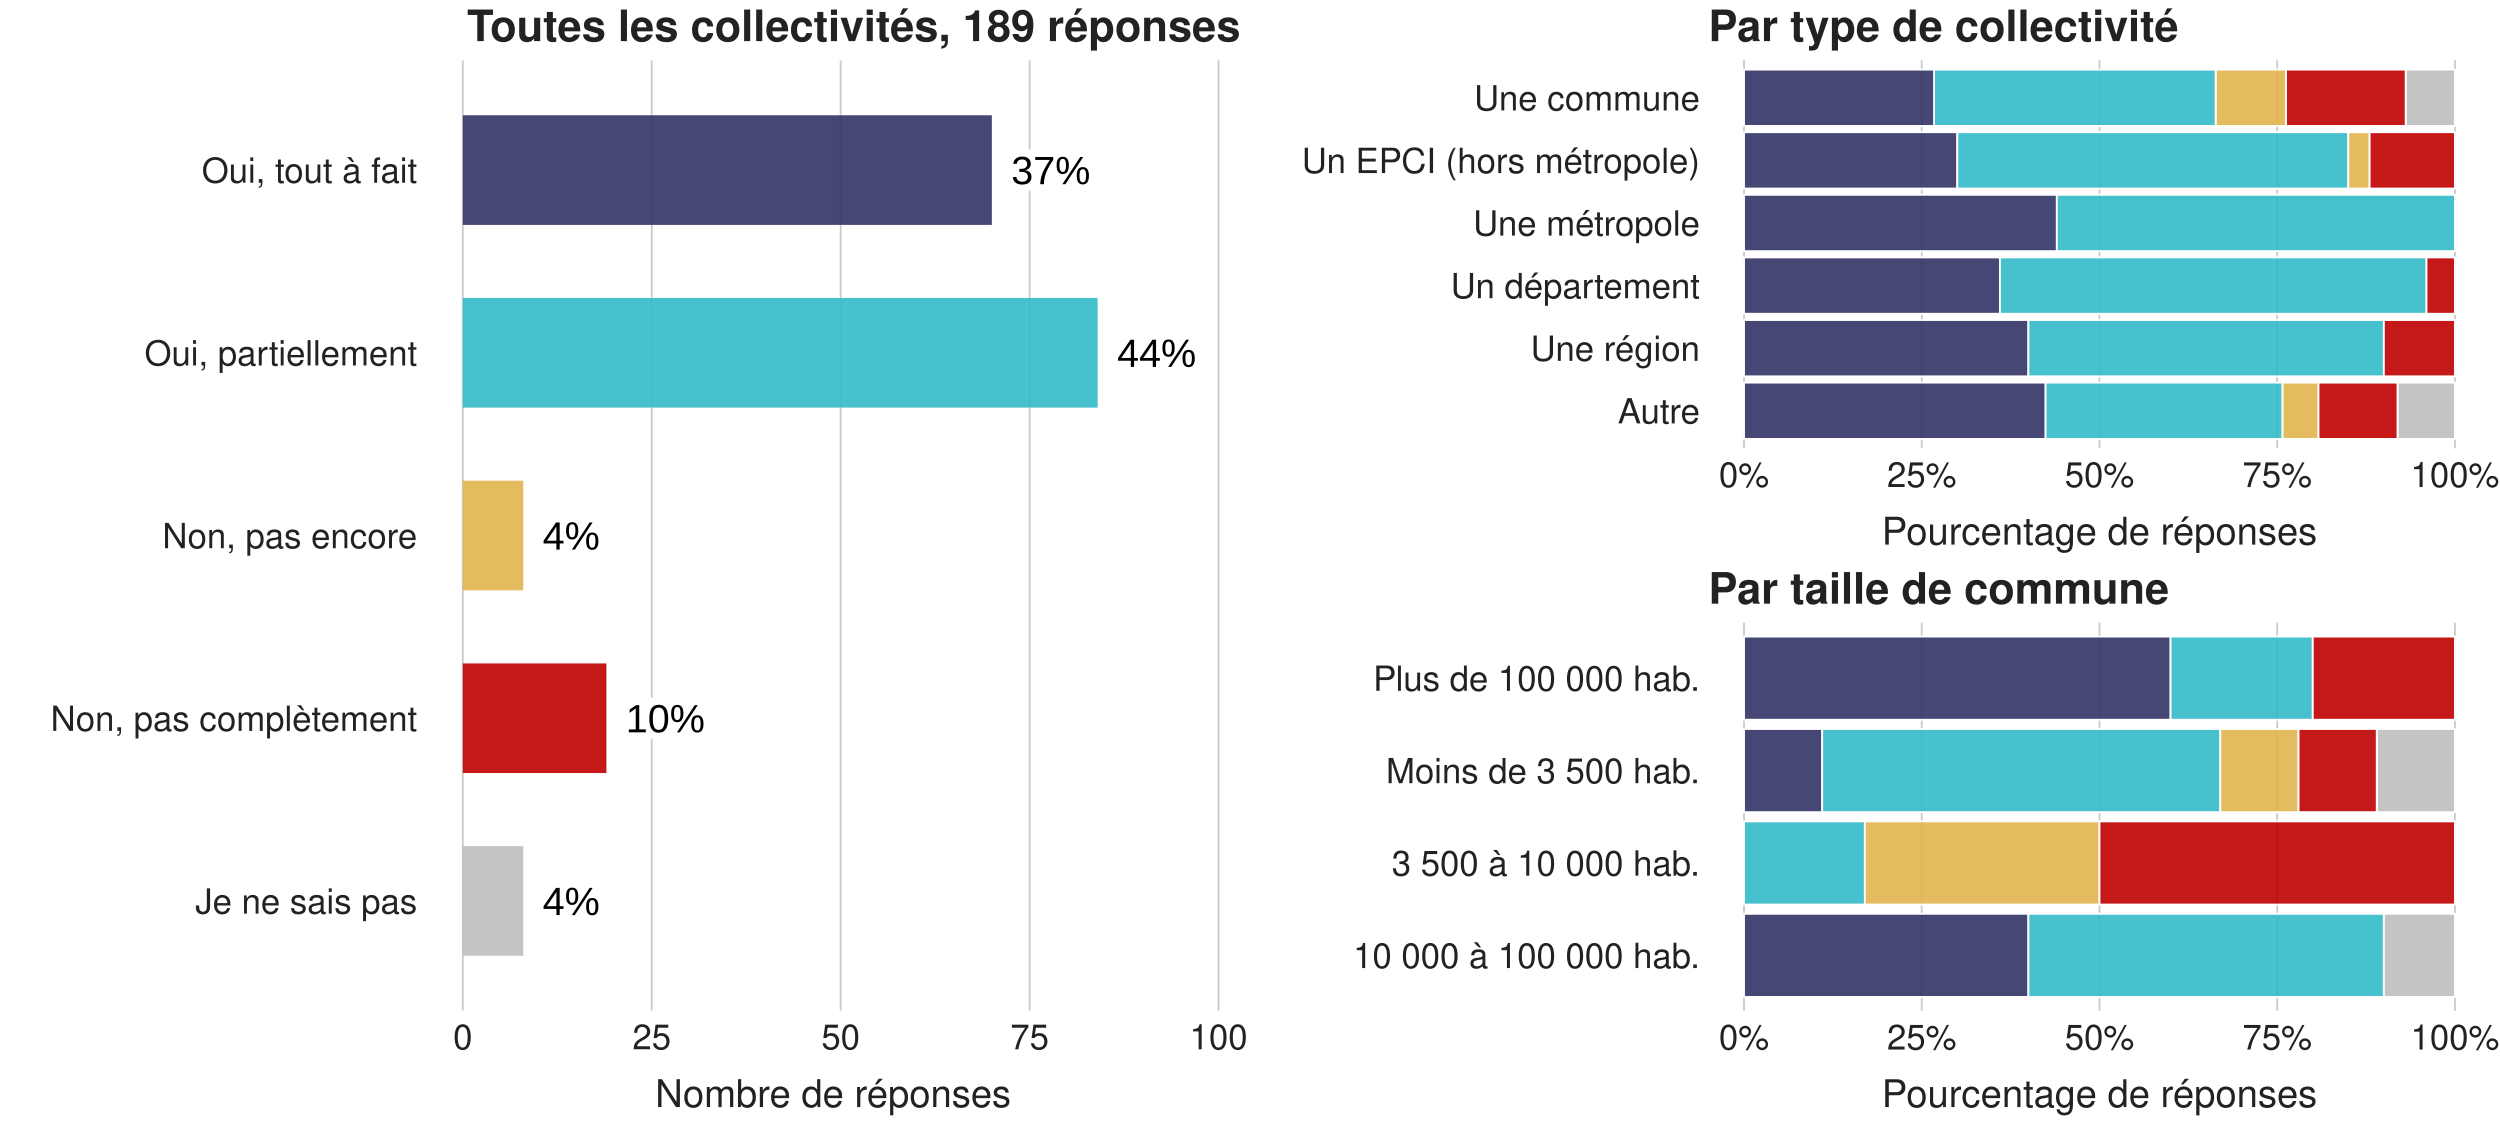
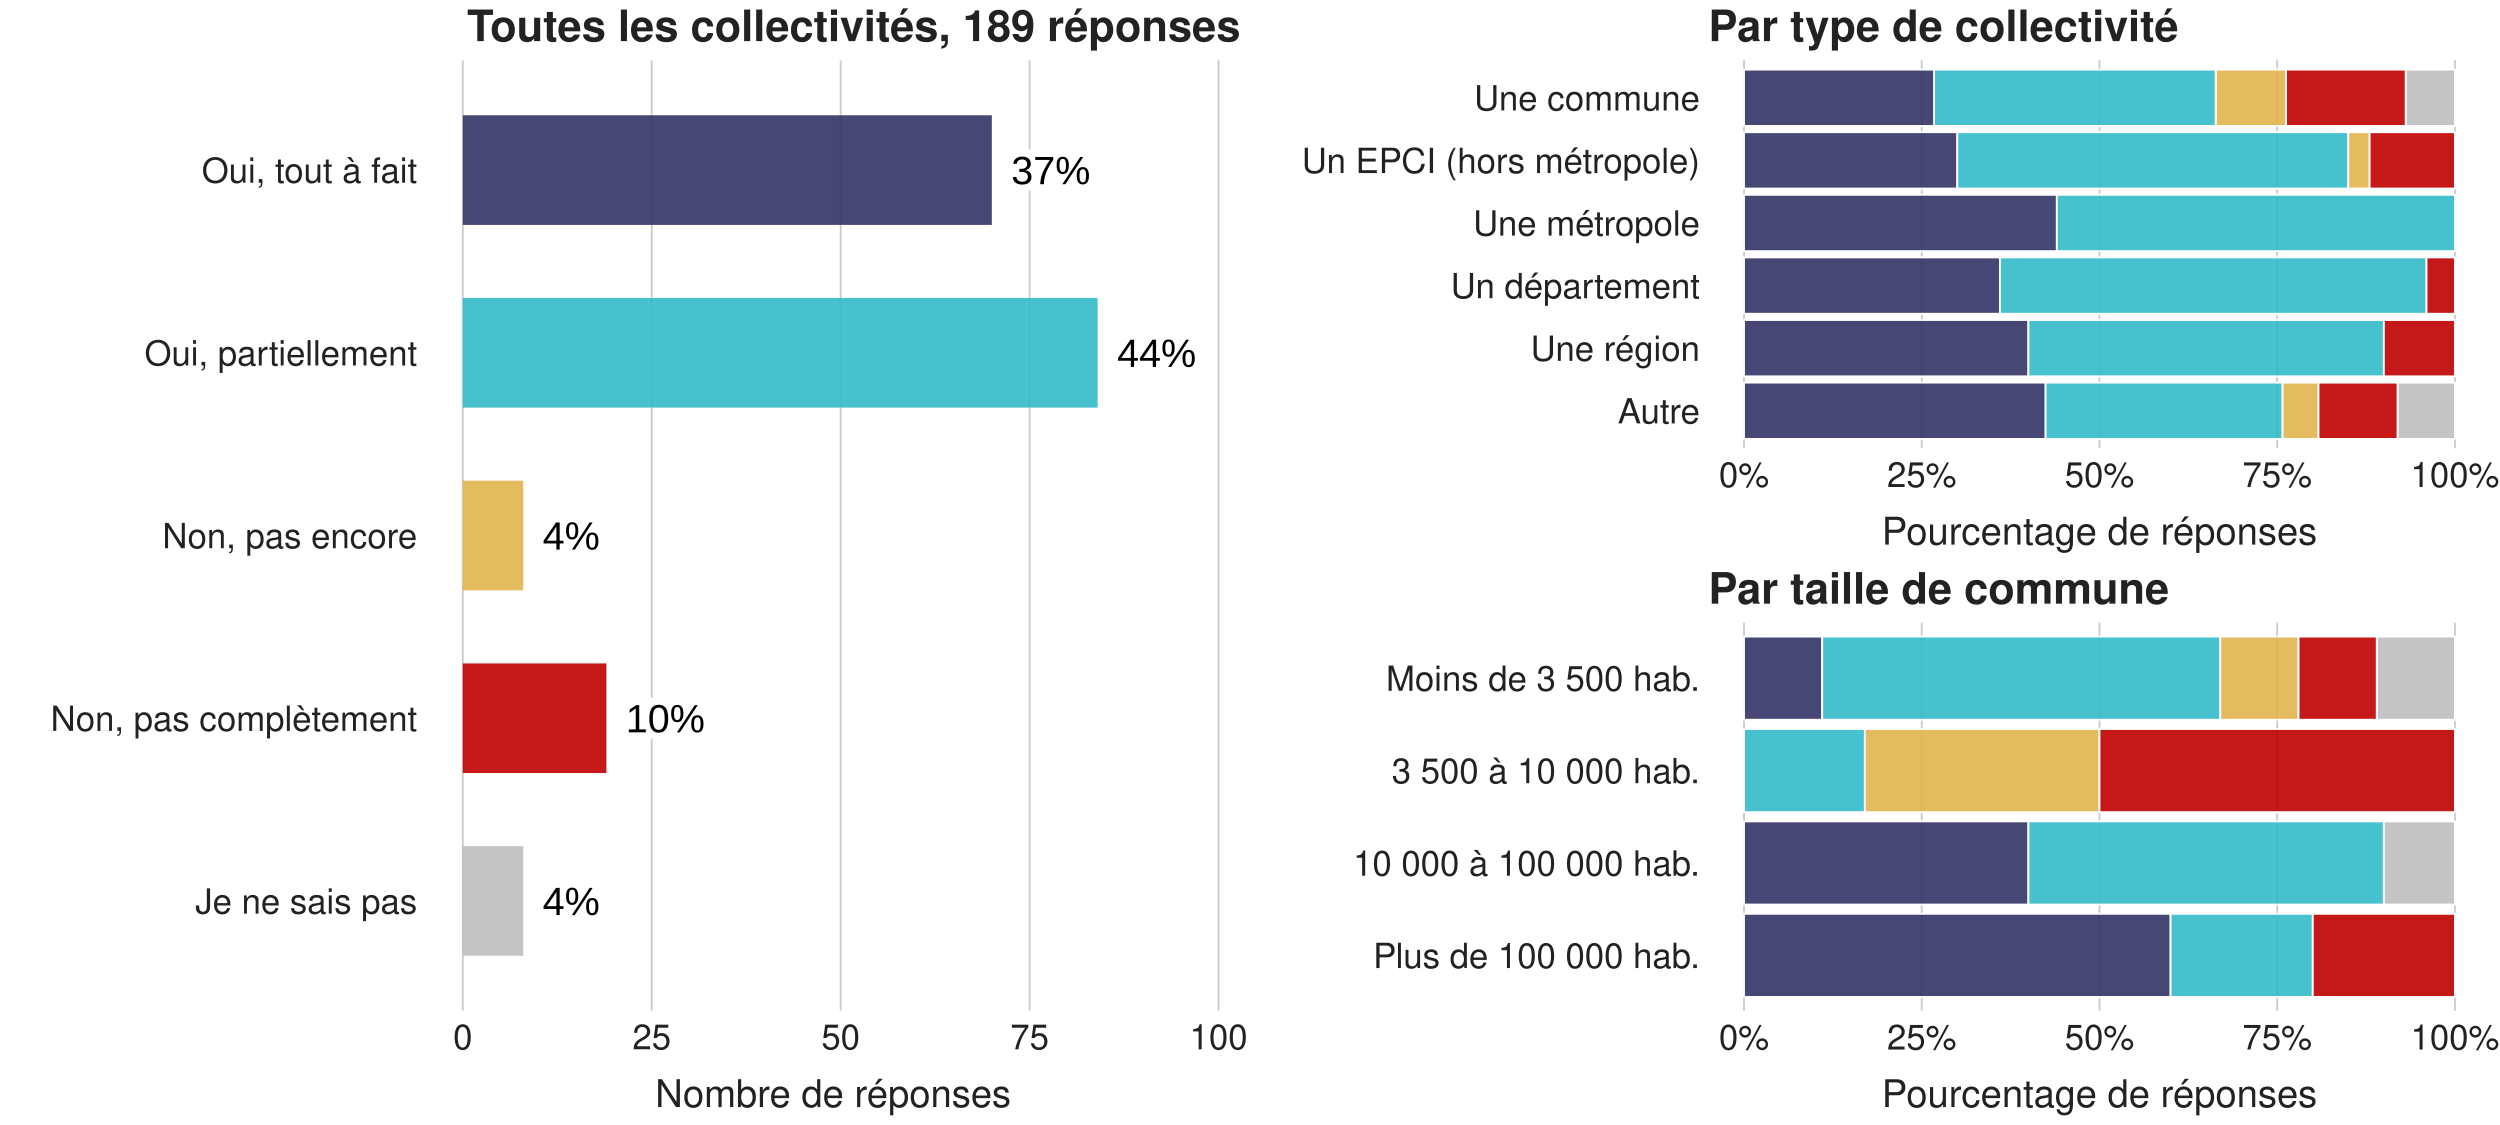
<svg xmlns="http://www.w3.org/2000/svg" class="svglite" width="1440.00pt" height="648.00pt" viewBox="0 0 1440.00 648.00">
  <defs>
    <style type="text/css">
    .svglite line, .svglite polyline, .svglite polygon, .svglite path, .svglite rect, .svglite circle {
      fill: none;
      stroke: #000000;
      stroke-linecap: round;
      stroke-linejoin: round;
      stroke-miterlimit: 10.00;
    }
    .svglite text {
      white-space: pre;
    }
  </style>
  </defs>
  <rect width="100%" height="100%" style="stroke: none; fill: #FFFFFF;" />
  <defs>
    <clipPath id="cpMC4wMHwxNDQwLjAwfDAuMDB8NjQ4LjAw">
      <rect x="0.00" y="0.00" width="1440.00" height="648.00" />
    </clipPath>
  </defs>
  <g clip-path="url(#cpMC4wMHwxNDQwLjAwfDAuMDB8NjQ4LjAw)">
</g>
  <defs>
    <clipPath id="cpMC4wMHw3MjAuMDB8MC4wMHw2NDguMDA=">
      <rect x="0" y="0.00" width="720.00" height="648.00" />
    </clipPath>
  </defs>
  <g clip-path="url(#cpMC4wMHw3MjAuMDB8MC4wMHw2NDguMDA=)">
    <rect x="0" y="0.00" width="720.00" height="648.00" style="stroke-width: 1.07; stroke: #FFFFFF; fill: #FFFFFF;" />
  </g>
  <g clip-path="url(#cpMC4wMHwxNDQwLjAwfDAuMDB8NjQ4LjAw)">
</g>
  <defs>
    <clipPath id="cpMjQ1LjI0fDcxNC41MnwzNC44MXw1ODIuMTA=">
      <rect x="245.24" y="34.81" width="469.28" height="547.29" />
    </clipPath>
  </defs>
  <g clip-path="url(#cpMjQ1LjI0fDcxNC41MnwzNC44MXw1ODIuMTA=)">
    <polyline points="266.57,582.10 266.57,34.81 " style="stroke-width: 1.07; stroke: #CBCBCB; stroke-linecap: butt;" />
    <polyline points="375.40,582.10 375.40,34.81 " style="stroke-width: 1.07; stroke: #CBCBCB; stroke-linecap: butt;" />
    <polyline points="484.23,582.10 484.23,34.81 " style="stroke-width: 1.07; stroke: #CBCBCB; stroke-linecap: butt;" />
    <polyline points="593.06,582.10 593.06,34.81 " style="stroke-width: 1.07; stroke: #CBCBCB; stroke-linecap: butt;" />
    <polyline points="701.90,582.10 701.90,34.81 " style="stroke-width: 1.07; stroke: #CBCBCB; stroke-linecap: butt;" />
    <rect x="266.57" y="66.39" width="304.73" height="63.15" style="stroke-width: 2.13; stroke: none; stroke-linecap: butt; stroke-linejoin: miter; fill: #323465; fill-opacity: 0.90;" />
    <rect x="266.57" y="171.64" width="365.68" height="63.15" style="stroke-width: 2.13; stroke: none; stroke-linecap: butt; stroke-linejoin: miter; fill: #33BBC9; fill-opacity: 0.90;" />
    <rect x="266.57" y="276.88" width="34.83" height="63.15" style="stroke-width: 2.13; stroke: none; stroke-linecap: butt; stroke-linejoin: miter; fill: #E1B44D; fill-opacity: 0.90;" />
    <rect x="266.57" y="487.38" width="34.83" height="63.15" style="stroke-width: 2.13; stroke: none; stroke-linecap: butt; stroke-linejoin: miter; fill: #BEBEBE; fill-opacity: 0.90;" />
    <rect x="266.57" y="382.13" width="82.71" height="63.15" style="stroke-width: 2.13; stroke: none; stroke-linecap: butt; stroke-linejoin: miter; fill: #BF0001; fill-opacity: 0.90;" />
    <polygon points="577.81,109.69 625.62,109.69 625.53,109.69 625.88,109.67 626.22,109.60 626.54,109.48 626.85,109.31 627.11,109.09 627.35,108.83 627.53,108.53 627.67,108.21 627.75,107.87 627.78,107.53 627.78,107.53 627.78,88.40 627.78,88.40 627.75,88.05 627.67,87.71 627.53,87.39 627.35,87.10 627.11,86.84 626.85,86.62 626.54,86.45 626.22,86.32 625.88,86.25 625.62,86.24 577.81,86.24 578.07,86.25 577.72,86.24 577.38,86.28 577.04,86.38 576.73,86.53 576.44,86.72 576.19,86.97 575.99,87.24 575.82,87.55 575.71,87.88 575.66,88.22 575.65,88.40 575.65,107.53 575.66,107.35 575.66,107.70 575.71,108.04 575.82,108.37 575.99,108.68 576.19,108.96 576.44,109.20 576.73,109.40 577.04,109.55 577.38,109.64 577.72,109.69 " style="stroke-width: nan; stroke: none; fill: #FFFFFF;" />
    <text x="582.48" y="106.09" style="font-size: 22.76px; font-family: &quot;Arial&quot;;" textLength="44.93px" lengthAdjust="spacingAndGlyphs">37%</text>
    <polygon points="638.76,214.94 686.56,214.94 686.48,214.93 686.83,214.92 687.17,214.85 687.49,214.73 687.79,214.55 688.06,214.33 688.29,214.07 688.48,213.78 688.61,213.46 688.70,213.12 688.72,212.78 688.72,212.78 688.72,193.64 688.72,193.64 688.70,193.30 688.61,192.96 688.48,192.64 688.29,192.35 688.06,192.09 687.79,191.87 687.49,191.69 687.17,191.57 686.83,191.50 686.56,191.48 638.76,191.48 639.02,191.50 638.67,191.49 638.32,191.53 637.99,191.63 637.68,191.77 637.39,191.97 637.14,192.21 636.93,192.49 636.77,192.80 636.66,193.13 636.60,193.47 636.60,193.64 636.60,212.78 636.60,212.60 636.60,212.95 636.66,213.29 636.77,213.62 636.93,213.93 637.14,214.21 637.39,214.45 637.68,214.65 637.99,214.79 638.32,214.89 638.67,214.93 " style="stroke-width: nan; stroke: none; fill: #FFFFFF;" />
    <text x="643.43" y="211.34" style="font-size: 22.76px; font-family: &quot;Arial&quot;;" textLength="44.93px" lengthAdjust="spacingAndGlyphs">44%</text>
    <polygon points="307.91,320.18 342.70,320.18 342.62,320.18 342.96,320.17 343.31,320.10 343.63,319.97 343.93,319.80 344.20,319.58 344.43,319.32 344.62,319.03 344.75,318.71 344.84,318.37 344.86,318.02 344.86,318.02 344.86,298.89 344.86,298.89 344.84,298.55 344.75,298.21 344.62,297.89 344.43,297.59 344.20,297.33 343.93,297.11 343.63,296.94 343.31,296.82 342.96,296.75 342.70,296.73 307.91,296.73 308.17,296.75 307.82,296.73 307.47,296.78 307.14,296.87 306.83,297.02 306.54,297.22 306.29,297.46 306.08,297.74 305.92,298.05 305.81,298.38 305.75,298.72 305.75,298.89 305.75,318.02 305.75,317.85 305.75,318.20 305.81,318.54 305.92,318.87 306.08,319.18 306.29,319.45 306.54,319.70 306.83,319.89 307.14,320.04 307.47,320.14 307.82,320.18 " style="stroke-width: nan; stroke: none; fill: #FFFFFF;" />
    <text x="312.58" y="316.58" style="font-size: 22.76px; font-family: &quot;Arial&quot;;" textLength="31.92px" lengthAdjust="spacingAndGlyphs">4%</text>
    <polygon points="307.91,530.68 342.70,530.68 342.62,530.68 342.96,530.66 343.31,530.59 343.63,530.47 343.93,530.29 344.20,530.08 344.43,529.81 344.62,529.52 344.75,529.20 344.84,528.86 344.86,528.52 344.86,528.52 344.86,509.39 344.86,509.39 344.84,509.04 344.75,508.70 344.62,508.38 344.43,508.09 344.20,507.83 343.93,507.61 343.63,507.44 343.31,507.31 342.96,507.24 342.70,507.23 307.91,507.23 308.17,507.24 307.82,507.23 307.47,507.27 307.14,507.37 306.83,507.52 306.54,507.71 306.29,507.95 306.08,508.23 305.92,508.54 305.81,508.87 305.75,509.21 305.75,509.39 305.75,528.52 305.75,528.34 305.75,528.69 305.81,529.03 305.92,529.36 306.08,529.67 306.29,529.95 306.54,530.19 306.83,530.39 307.14,530.54 307.47,530.63 307.82,530.68 " style="stroke-width: nan; stroke: none; fill: #FFFFFF;" />
    <text x="312.58" y="527.08" style="font-size: 22.76px; font-family: &quot;Arial&quot;;" textLength="31.92px" lengthAdjust="spacingAndGlyphs">4%</text>
    <polygon points="355.79,425.43 403.60,425.43 403.51,425.43 403.86,425.41 404.20,425.34 404.53,425.22 404.83,425.05 405.10,424.83 405.33,424.57 405.51,424.27 405.65,423.95 405.73,423.62 405.76,423.27 405.76,423.27 405.76,404.14 405.76,404.14 405.73,403.79 405.65,403.46 405.51,403.14 405.33,402.84 405.10,402.58 404.83,402.36 404.53,402.19 404.20,402.06 403.86,402.00 403.60,401.98 355.79,401.98 356.05,402.00 355.71,401.98 355.36,402.02 355.03,402.12 354.71,402.27 354.43,402.47 354.18,402.71 353.97,402.99 353.81,403.29 353.70,403.62 353.64,403.97 353.63,404.14 353.63,423.27 353.64,423.10 353.64,423.44 353.70,423.79 353.81,424.12 353.97,424.42 354.18,424.70 354.43,424.94 354.71,425.14 355.03,425.29 355.36,425.39 355.71,425.43 " style="stroke-width: nan; stroke: none; fill: #FFFFFF;" />
    <text x="360.46" y="421.83" style="font-size: 22.76px; font-family: &quot;Arial&quot;;" textLength="44.93px" lengthAdjust="spacingAndGlyphs">10%</text>
  </g>
  <g clip-path="url(#cpMC4wMHwxNDQwLjAwfDAuMDB8NjQ4LjAw)">
    <text x="240.30" y="526.24" text-anchor="end" style="font-size: 20.00px;fill: #222222; font-family: &quot;Nimbus Sans&quot;;" textLength="127.82px" lengthAdjust="spacingAndGlyphs">Je ne sais pas</text>
    <text x="240.30" y="420.99" text-anchor="end" style="font-size: 20.00px;fill: #222222; font-family: &quot;Nimbus Sans&quot;;" textLength="211.17px" lengthAdjust="spacingAndGlyphs">Non, pas complètement</text>
    <text x="240.30" y="315.75" text-anchor="end" style="font-size: 20.00px;fill: #222222; font-family: &quot;Nimbus Sans&quot;;" textLength="146.71px" lengthAdjust="spacingAndGlyphs">Non, pas encore</text>
    <text x="240.30" y="210.50" text-anchor="end" style="font-size: 20.00px;fill: #222222; font-family: &quot;Nimbus Sans&quot;;" textLength="156.70px" lengthAdjust="spacingAndGlyphs">Oui, partiellement</text>
    <text x="240.30" y="105.25" text-anchor="end" style="font-size: 20.00px;fill: #222222; font-family: &quot;Nimbus Sans&quot;;" textLength="124.50px" lengthAdjust="spacingAndGlyphs">Oui, tout à fait</text>
    <text x="266.57" y="604.40" text-anchor="middle" style="font-size: 20.00px;fill: #222222; font-family: &quot;Nimbus Sans&quot;;" textLength="11.12px" lengthAdjust="spacingAndGlyphs">0</text>
    <text x="375.40" y="604.40" text-anchor="middle" style="font-size: 20.00px;fill: #222222; font-family: &quot;Nimbus Sans&quot;;" textLength="22.23px" lengthAdjust="spacingAndGlyphs">25</text>
    <text x="484.23" y="604.40" text-anchor="middle" style="font-size: 20.00px;fill: #222222; font-family: &quot;Nimbus Sans&quot;;" textLength="22.23px" lengthAdjust="spacingAndGlyphs">50</text>
    <text x="593.06" y="604.40" text-anchor="middle" style="font-size: 20.00px;fill: #222222; font-family: &quot;Nimbus Sans&quot;;" textLength="22.23px" lengthAdjust="spacingAndGlyphs">75</text>
    <text x="701.90" y="604.40" text-anchor="middle" style="font-size: 20.00px;fill: #222222; font-family: &quot;Nimbus Sans&quot;;" textLength="33.35px" lengthAdjust="spacingAndGlyphs">100</text>
    <text x="479.88" y="637.65" text-anchor="middle" style="font-size: 22.00px;fill: #222222; font-family: &quot;Nimbus Sans&quot;;" textLength="205.42px" lengthAdjust="spacingAndGlyphs">Nombre de réponses</text>
    <text x="714.52" y="23.71" text-anchor="end" style="font-size: 25.00px; font-weight: bold;fill: #222222; font-family: &quot;Nimbus Sans&quot;;" textLength="447.48px" lengthAdjust="spacingAndGlyphs">Toutes les collectivités, 189 réponses</text>
  </g>
  <defs>
    <clipPath id="cpNzIwLjAwfDE0NDAuMDB8MC4wMHw2NDguMDA=">
      <rect x="720.00" y="0.00" width="720.00" height="648.00" />
    </clipPath>
  </defs>
  <g clip-path="url(#cpNzIwLjAwfDE0NDAuMDB8MC4wMHw2NDguMDA=)">
</g>
  <g clip-path="url(#cpMC4wMHwxNDQwLjAwfDAuMDB8NjQ4LjAw)">
</g>
  <defs>
    <clipPath id="cpNzIwLjAwfDE0NDAuMDB8MC4wMHwzMjQuMDA=">
      <rect x="720.00" y="0.00" width="720.00" height="324.00" />
    </clipPath>
  </defs>
  <g clip-path="url(#cpNzIwLjAwfDE0NDAuMDB8MC4wMHwzMjQuMDA=)">
    <rect x="720.00" y="0.00" width="720.00" height="324.00" style="stroke-width: 1.07; stroke: #FFFFFF; fill: #FFFFFF;" />
  </g>
  <g clip-path="url(#cpMC4wMHwxNDQwLjAwfDAuMDB8NjQ4LjAw)">
</g>
  <defs>
    <clipPath id="cpOTg0LjA3fDE0MzQuNTJ8MzQuNjl8MjU4LjI0">
      <rect x="984.07" y="34.69" width="450.45" height="223.55" />
    </clipPath>
  </defs>
  <g clip-path="url(#cpOTg0LjA3fDE0MzQuNTJ8MzQuNjl8MjU4LjI0)">
    <polyline points="1004.55,258.24 1004.55,34.69 " style="stroke-width: 1.07; stroke: #CBCBCB; stroke-linecap: butt;" />
    <polyline points="1106.92,258.24 1106.92,34.69 " style="stroke-width: 1.07; stroke: #CBCBCB; stroke-linecap: butt;" />
    <polyline points="1209.30,258.24 1209.30,34.69 " style="stroke-width: 1.07; stroke: #CBCBCB; stroke-linecap: butt;" />
    <polyline points="1311.67,258.24 1311.67,34.69 " style="stroke-width: 1.07; stroke: #CBCBCB; stroke-linecap: butt;" />
    <polyline points="1414.05,258.24 1414.05,34.69 " style="stroke-width: 1.07; stroke: #CBCBCB; stroke-linecap: butt;" />
    <rect x="1276.19" y="40.10" width="40.54" height="32.45" style="stroke-width: 1.07; stroke: #FFFFFF; stroke-linecap: butt; stroke-linejoin: miter; fill: #E1B44D; fill-opacity: 0.90;" />
    <rect x="1114.02" y="40.10" width="162.18" height="32.45" style="stroke-width: 1.07; stroke: #FFFFFF; stroke-linecap: butt; stroke-linejoin: miter; fill: #33BBC9; fill-opacity: 0.90;" />
    <rect x="1004.55" y="40.10" width="109.47" height="32.45" style="stroke-width: 1.07; stroke: #FFFFFF; stroke-linecap: butt; stroke-linejoin: miter; fill: #323465; fill-opacity: 0.90;" />
    <rect x="1385.66" y="40.10" width="28.38" height="32.45" style="stroke-width: 1.07; stroke: #FFFFFF; stroke-linecap: butt; stroke-linejoin: miter; fill: #BEBEBE; fill-opacity: 0.90;" />
    <rect x="1316.74" y="40.10" width="68.93" height="32.45" style="stroke-width: 1.07; stroke: #FFFFFF; stroke-linecap: butt; stroke-linejoin: miter; fill: #BF0001; fill-opacity: 0.90;" />
    <rect x="1004.55" y="112.21" width="180.18" height="32.45" style="stroke-width: 1.07; stroke: #FFFFFF; stroke-linecap: butt; stroke-linejoin: miter; fill: #323465; fill-opacity: 0.90;" />
    <rect x="1184.73" y="112.21" width="229.32" height="32.45" style="stroke-width: 1.07; stroke: #FFFFFF; stroke-linecap: butt; stroke-linejoin: miter; fill: #33BBC9; fill-opacity: 0.90;" />
    <rect x="1414.05" y="112.21" width="0.00" height="32.45" style="stroke-width: 1.07; stroke: #FFFFFF; stroke-linecap: butt; stroke-linejoin: miter; fill: #E1B44D; fill-opacity: 0.90;" />
    <rect x="1414.05" y="112.21" width="0.00" height="32.45" style="stroke-width: 1.07; stroke: #FFFFFF; stroke-linecap: butt; stroke-linejoin: miter; fill: #BEBEBE; fill-opacity: 0.90;" />
    <rect x="1414.05" y="112.21" width="0.00" height="32.45" style="stroke-width: 1.07; stroke: #FFFFFF; stroke-linecap: butt; stroke-linejoin: miter; fill: #BF0001; fill-opacity: 0.90;" />
    <rect x="1004.55" y="76.15" width="122.85" height="32.45" style="stroke-width: 1.07; stroke: #FFFFFF; stroke-linecap: butt; stroke-linejoin: miter; fill: #323465; fill-opacity: 0.90;" />
    <rect x="1127.40" y="76.15" width="225.22" height="32.45" style="stroke-width: 1.07; stroke: #FFFFFF; stroke-linecap: butt; stroke-linejoin: miter; fill: #33BBC9; fill-opacity: 0.90;" />
    <rect x="1352.62" y="76.15" width="12.28" height="32.45" style="stroke-width: 1.07; stroke: #FFFFFF; stroke-linecap: butt; stroke-linejoin: miter; fill: #E1B44D; fill-opacity: 0.90;" />
    <rect x="1414.05" y="76.15" width="0.00" height="32.45" style="stroke-width: 1.07; stroke: #FFFFFF; stroke-linecap: butt; stroke-linejoin: miter; fill: #BEBEBE; fill-opacity: 0.90;" />
    <rect x="1364.91" y="76.15" width="49.14" height="32.45" style="stroke-width: 1.07; stroke: #FFFFFF; stroke-linecap: butt; stroke-linejoin: miter; fill: #BF0001; fill-opacity: 0.90;" />
    <rect x="1004.55" y="148.27" width="147.42" height="32.45" style="stroke-width: 1.07; stroke: #FFFFFF; stroke-linecap: butt; stroke-linejoin: miter; fill: #323465; fill-opacity: 0.90;" />
    <rect x="1151.97" y="148.27" width="245.70" height="32.45" style="stroke-width: 1.07; stroke: #FFFFFF; stroke-linecap: butt; stroke-linejoin: miter; fill: #33BBC9; fill-opacity: 0.90;" />
    <rect x="1397.67" y="148.27" width="0.00" height="32.45" style="stroke-width: 1.07; stroke: #FFFFFF; stroke-linecap: butt; stroke-linejoin: miter; fill: #E1B44D; fill-opacity: 0.90;" />
    <rect x="1414.05" y="148.27" width="0.00" height="32.45" style="stroke-width: 1.07; stroke: #FFFFFF; stroke-linecap: butt; stroke-linejoin: miter; fill: #BEBEBE; fill-opacity: 0.90;" />
    <rect x="1397.67" y="148.27" width="16.38" height="32.45" style="stroke-width: 1.07; stroke: #FFFFFF; stroke-linecap: butt; stroke-linejoin: miter; fill: #BF0001; fill-opacity: 0.90;" />
    <rect x="1004.55" y="184.32" width="163.80" height="32.45" style="stroke-width: 1.07; stroke: #FFFFFF; stroke-linecap: butt; stroke-linejoin: miter; fill: #323465; fill-opacity: 0.90;" />
    <rect x="1168.35" y="184.32" width="204.75" height="32.45" style="stroke-width: 1.07; stroke: #FFFFFF; stroke-linecap: butt; stroke-linejoin: miter; fill: #33BBC9; fill-opacity: 0.90;" />
    <rect x="1373.10" y="184.32" width="0.00" height="32.45" style="stroke-width: 1.07; stroke: #FFFFFF; stroke-linecap: butt; stroke-linejoin: miter; fill: #E1B44D; fill-opacity: 0.90;" />
    <rect x="1414.05" y="184.32" width="0.00" height="32.45" style="stroke-width: 1.07; stroke: #FFFFFF; stroke-linecap: butt; stroke-linejoin: miter; fill: #BEBEBE; fill-opacity: 0.90;" />
    <rect x="1373.10" y="184.32" width="40.95" height="32.45" style="stroke-width: 1.07; stroke: #FFFFFF; stroke-linecap: butt; stroke-linejoin: miter; fill: #BF0001; fill-opacity: 0.90;" />
    <rect x="1004.55" y="220.38" width="173.73" height="32.45" style="stroke-width: 1.07; stroke: #FFFFFF; stroke-linecap: butt; stroke-linejoin: miter; fill: #323465; fill-opacity: 0.90;" />
    <rect x="1178.27" y="220.38" width="136.50" height="32.45" style="stroke-width: 1.07; stroke: #FFFFFF; stroke-linecap: butt; stroke-linejoin: miter; fill: #33BBC9; fill-opacity: 0.90;" />
    <rect x="1314.77" y="220.38" width="20.68" height="32.45" style="stroke-width: 1.07; stroke: #FFFFFF; stroke-linecap: butt; stroke-linejoin: miter; fill: #E1B44D; fill-opacity: 0.90;" />
    <rect x="1380.95" y="220.38" width="33.09" height="32.45" style="stroke-width: 1.07; stroke: #FFFFFF; stroke-linecap: butt; stroke-linejoin: miter; fill: #BEBEBE; fill-opacity: 0.90;" />
    <rect x="1335.46" y="220.38" width="45.50" height="32.45" style="stroke-width: 1.07; stroke: #FFFFFF; stroke-linecap: butt; stroke-linejoin: miter; fill: #BF0001; fill-opacity: 0.90;" />
  </g>
  <g clip-path="url(#cpMC4wMHwxNDQwLjAwfDAuMDB8NjQ4LjAw)">
    <text x="979.14" y="243.89" text-anchor="end" style="font-size: 20.00px;fill: #222222; font-family: &quot;Nimbus Sans&quot;;" textLength="47.79px" lengthAdjust="spacingAndGlyphs">Autre</text>
    <text x="979.14" y="207.84" text-anchor="end" style="font-size: 20.00px;fill: #222222; font-family: &quot;Nimbus Sans&quot;;" textLength="97.80px" lengthAdjust="spacingAndGlyphs">Une région</text>
    <text x="979.14" y="171.78" text-anchor="end" style="font-size: 20.00px;fill: #222222; font-family: &quot;Nimbus Sans&quot;;" textLength="143.37px" lengthAdjust="spacingAndGlyphs">Un département</text>
    <text x="979.14" y="135.72" text-anchor="end" style="font-size: 20.00px;fill: #222222; font-family: &quot;Nimbus Sans&quot;;" textLength="131.14px" lengthAdjust="spacingAndGlyphs">Une métropole</text>
    <text x="979.14" y="99.67" text-anchor="end" style="font-size: 20.00px;fill: #222222; font-family: &quot;Nimbus Sans&quot;;" textLength="230.04px" lengthAdjust="spacingAndGlyphs">Un EPCI (hors métropole)</text>
    <text x="979.14" y="63.61" text-anchor="end" style="font-size: 20.00px;fill: #222222; font-family: &quot;Nimbus Sans&quot;;" textLength="130.02px" lengthAdjust="spacingAndGlyphs">Une commune</text>
    <text x="1004.55" y="280.54" text-anchor="middle" style="font-size: 20.00px;fill: #222222; font-family: &quot;Nimbus Sans&quot;;" textLength="28.89px" lengthAdjust="spacingAndGlyphs">0%</text>
    <text x="1106.92" y="280.54" text-anchor="middle" style="font-size: 20.00px;fill: #222222; font-family: &quot;Nimbus Sans&quot;;" textLength="40.01px" lengthAdjust="spacingAndGlyphs">25%</text>
    <text x="1209.30" y="280.54" text-anchor="middle" style="font-size: 20.00px;fill: #222222; font-family: &quot;Nimbus Sans&quot;;" textLength="40.01px" lengthAdjust="spacingAndGlyphs">50%</text>
    <text x="1311.67" y="280.54" text-anchor="middle" style="font-size: 20.00px;fill: #222222; font-family: &quot;Nimbus Sans&quot;;" textLength="40.01px" lengthAdjust="spacingAndGlyphs">75%</text>
    <text x="1414.05" y="280.54" text-anchor="middle" style="font-size: 20.00px;fill: #222222; font-family: &quot;Nimbus Sans&quot;;" textLength="51.13px" lengthAdjust="spacingAndGlyphs">100%</text>
    <text x="1209.30" y="313.68" text-anchor="middle" style="font-size: 22.00px;fill: #222222; font-family: &quot;Nimbus Sans&quot;;" textLength="251.94px" lengthAdjust="spacingAndGlyphs">Pourcentage de réponses</text>
    <text x="984.07" y="23.71" style="font-size: 25.00px; font-weight: bold;fill: #222222; font-family: &quot;Nimbus Sans&quot;;" textLength="270.97px" lengthAdjust="spacingAndGlyphs">Par type de collectivité</text>
  </g>
  <defs>
    <clipPath id="cpNzIwLjAwfDE0NDAuMDB8MzI0LjAwfDY0OC4wMA==">
      <rect x="720.00" y="324.00" width="720.00" height="324.00" />
    </clipPath>
  </defs>
  <g clip-path="url(#cpNzIwLjAwfDE0NDAuMDB8MzI0LjAwfDY0OC4wMA==)">
    <rect x="720.00" y="324.00" width="720.00" height="324.00" style="stroke-width: 1.07; stroke: #FFFFFF; fill: #FFFFFF;" />
  </g>
  <g clip-path="url(#cpMC4wMHwxNDQwLjAwfDAuMDB8NjQ4LjAw)">
</g>
  <defs>
    <clipPath id="cpOTg0LjA3fDE0MzQuNTJ8MzU4LjY5fDU4Mi4yNA==">
      <rect x="984.07" y="358.69" width="450.45" height="223.55" />
    </clipPath>
  </defs>
  <g clip-path="url(#cpOTg0LjA3fDE0MzQuNTJ8MzU4LjY5fDU4Mi4yNA==)">
    <polyline points="1004.55,582.24 1004.55,358.69 " style="stroke-width: 1.07; stroke: #CBCBCB; stroke-linecap: butt;" />
    <polyline points="1106.92,582.24 1106.92,358.69 " style="stroke-width: 1.07; stroke: #CBCBCB; stroke-linecap: butt;" />
    <polyline points="1209.30,582.24 1209.30,358.69 " style="stroke-width: 1.07; stroke: #CBCBCB; stroke-linecap: butt;" />
    <polyline points="1311.67,582.24 1311.67,358.69 " style="stroke-width: 1.07; stroke: #CBCBCB; stroke-linecap: butt;" />
    <polyline points="1414.05,582.24 1414.05,358.69 " style="stroke-width: 1.07; stroke: #CBCBCB; stroke-linecap: butt;" />
-     <rect x="1004.55" y="419.90" width="45.04" height="47.90" style="stroke-width: 1.07; stroke: #FFFFFF; stroke-linecap: butt; stroke-linejoin: miter; fill: #323465; fill-opacity: 0.90;" />
-     <rect x="1049.59" y="419.90" width="229.32" height="47.90" style="stroke-width: 1.07; stroke: #FFFFFF; stroke-linecap: butt; stroke-linejoin: miter; fill: #33BBC9; fill-opacity: 0.90;" />
-     <rect x="1278.91" y="419.90" width="45.04" height="47.90" style="stroke-width: 1.07; stroke: #FFFFFF; stroke-linecap: butt; stroke-linejoin: miter; fill: #E1B44D; fill-opacity: 0.90;" />
-     <rect x="1369.00" y="419.90" width="45.04" height="47.90" style="stroke-width: 1.07; stroke: #FFFFFF; stroke-linecap: butt; stroke-linejoin: miter; fill: #BEBEBE; fill-opacity: 0.90;" />
-     <rect x="1323.96" y="419.90" width="45.04" height="47.90" style="stroke-width: 1.07; stroke: #FFFFFF; stroke-linecap: butt; stroke-linejoin: miter; fill: #BF0001; fill-opacity: 0.90;" />
-     <rect x="1004.55" y="473.12" width="0.00" height="47.90" style="stroke-width: 1.07; stroke: #FFFFFF; stroke-linecap: butt; stroke-linejoin: miter; fill: #323465; fill-opacity: 0.90;" />
-     <rect x="1004.55" y="473.12" width="69.61" height="47.90" style="stroke-width: 1.07; stroke: #FFFFFF; stroke-linecap: butt; stroke-linejoin: miter; fill: #33BBC9; fill-opacity: 0.90;" />
-     <rect x="1074.16" y="473.12" width="135.13" height="47.90" style="stroke-width: 1.07; stroke: #FFFFFF; stroke-linecap: butt; stroke-linejoin: miter; fill: #E1B44D; fill-opacity: 0.90;" />
-     <rect x="1414.05" y="473.12" width="0.00" height="47.90" style="stroke-width: 1.07; stroke: #FFFFFF; stroke-linecap: butt; stroke-linejoin: miter; fill: #BEBEBE; fill-opacity: 0.90;" />
-     <rect x="1209.30" y="473.12" width="204.75" height="47.90" style="stroke-width: 1.07; stroke: #FFFFFF; stroke-linecap: butt; stroke-linejoin: miter; fill: #BF0001; fill-opacity: 0.90;" />
-     <rect x="1004.55" y="526.35" width="163.80" height="47.90" style="stroke-width: 1.07; stroke: #FFFFFF; stroke-linecap: butt; stroke-linejoin: miter; fill: #323465; fill-opacity: 0.90;" />
-     <rect x="1168.35" y="526.35" width="204.75" height="47.90" style="stroke-width: 1.07; stroke: #FFFFFF; stroke-linecap: butt; stroke-linejoin: miter; fill: #33BBC9; fill-opacity: 0.90;" />
-     <rect x="1373.10" y="526.35" width="0.00" height="47.90" style="stroke-width: 1.07; stroke: #FFFFFF; stroke-linecap: butt; stroke-linejoin: miter; fill: #E1B44D; fill-opacity: 0.90;" />
-     <rect x="1373.10" y="526.35" width="40.95" height="47.90" style="stroke-width: 1.07; stroke: #FFFFFF; stroke-linecap: butt; stroke-linejoin: miter; fill: #BEBEBE; fill-opacity: 0.90;" />
-     <rect x="1373.10" y="526.35" width="0.00" height="47.90" style="stroke-width: 1.07; stroke: #FFFFFF; stroke-linecap: butt; stroke-linejoin: miter; fill: #BF0001; fill-opacity: 0.90;" />
-     <rect x="1004.55" y="366.67" width="245.70" height="47.90" style="stroke-width: 1.07; stroke: #FFFFFF; stroke-linecap: butt; stroke-linejoin: miter; fill: #323465; fill-opacity: 0.90;" />
-     <rect x="1250.25" y="366.67" width="81.90" height="47.90" style="stroke-width: 1.07; stroke: #FFFFFF; stroke-linecap: butt; stroke-linejoin: miter; fill: #33BBC9; fill-opacity: 0.90;" />
-     <rect x="1332.15" y="366.67" width="0.00" height="47.90" style="stroke-width: 1.07; stroke: #FFFFFF; stroke-linecap: butt; stroke-linejoin: miter; fill: #E1B44D; fill-opacity: 0.90;" />
-     <rect x="1414.05" y="366.67" width="0.00" height="47.90" style="stroke-width: 1.07; stroke: #FFFFFF; stroke-linecap: butt; stroke-linejoin: miter; fill: #BEBEBE; fill-opacity: 0.90;" />
-     <rect x="1332.15" y="366.67" width="81.90" height="47.90" style="stroke-width: 1.07; stroke: #FFFFFF; stroke-linecap: butt; stroke-linejoin: miter; fill: #BF0001; fill-opacity: 0.90;" />
-   </g>
-   <g clip-path="url(#cpMC4wMHwxNDQwLjAwfDAuMDB8NjQ4LjAw)">
-     <text x="979.14" y="557.59" text-anchor="end" style="font-size: 20.00px;fill: #222222; font-family: &quot;Nimbus Sans&quot;;" textLength="200.10px" lengthAdjust="spacingAndGlyphs">10 000 à 100 000 hab.</text>
-     <text x="979.14" y="504.37" text-anchor="end" style="font-size: 20.00px;fill: #222222; font-family: &quot;Nimbus Sans&quot;;" textLength="177.87px" lengthAdjust="spacingAndGlyphs">3 500 à 10 000 hab.</text>
-     <text x="979.14" y="451.14" text-anchor="end" style="font-size: 20.00px;fill: #222222; font-family: &quot;Nimbus Sans&quot;;" textLength="181.18px" lengthAdjust="spacingAndGlyphs">Moins de 3 500 hab.</text>
-     <text x="979.14" y="397.91" text-anchor="end" style="font-size: 20.00px;fill: #222222; font-family: &quot;Nimbus Sans&quot;;" textLength="188.98px" lengthAdjust="spacingAndGlyphs">Plus de 100 000 hab.</text>
+     <rect x="1004.55" y="366.67" width="45.04" height="47.90" style="stroke-width: 1.07; stroke: #FFFFFF; stroke-linecap: butt; stroke-linejoin: miter; fill: #323465; fill-opacity: 0.90;" />
+     <rect x="1049.59" y="366.67" width="229.32" height="47.90" style="stroke-width: 1.07; stroke: #FFFFFF; stroke-linecap: butt; stroke-linejoin: miter; fill: #33BBC9; fill-opacity: 0.90;" />
+     <rect x="1278.91" y="366.67" width="45.04" height="47.90" style="stroke-width: 1.07; stroke: #FFFFFF; stroke-linecap: butt; stroke-linejoin: miter; fill: #E1B44D; fill-opacity: 0.90;" />
+     <rect x="1369.00" y="366.67" width="45.04" height="47.90" style="stroke-width: 1.07; stroke: #FFFFFF; stroke-linecap: butt; stroke-linejoin: miter; fill: #BEBEBE; fill-opacity: 0.90;" />
+     <rect x="1323.96" y="366.67" width="45.04" height="47.90" style="stroke-width: 1.07; stroke: #FFFFFF; stroke-linecap: butt; stroke-linejoin: miter; fill: #BF0001; fill-opacity: 0.90;" />
+     <rect x="1004.55" y="419.90" width="0.00" height="47.90" style="stroke-width: 1.07; stroke: #FFFFFF; stroke-linecap: butt; stroke-linejoin: miter; fill: #323465; fill-opacity: 0.90;" />
+     <rect x="1004.55" y="419.90" width="69.61" height="47.90" style="stroke-width: 1.07; stroke: #FFFFFF; stroke-linecap: butt; stroke-linejoin: miter; fill: #33BBC9; fill-opacity: 0.90;" />
+     <rect x="1074.16" y="419.90" width="135.13" height="47.90" style="stroke-width: 1.07; stroke: #FFFFFF; stroke-linecap: butt; stroke-linejoin: miter; fill: #E1B44D; fill-opacity: 0.90;" />
+     <rect x="1414.05" y="419.90" width="0.00" height="47.90" style="stroke-width: 1.07; stroke: #FFFFFF; stroke-linecap: butt; stroke-linejoin: miter; fill: #BEBEBE; fill-opacity: 0.90;" />
+     <rect x="1209.30" y="419.90" width="204.75" height="47.90" style="stroke-width: 1.07; stroke: #FFFFFF; stroke-linecap: butt; stroke-linejoin: miter; fill: #BF0001; fill-opacity: 0.90;" />
+     <rect x="1004.55" y="473.12" width="163.80" height="47.90" style="stroke-width: 1.07; stroke: #FFFFFF; stroke-linecap: butt; stroke-linejoin: miter; fill: #323465; fill-opacity: 0.90;" />
+     <rect x="1168.35" y="473.12" width="204.75" height="47.90" style="stroke-width: 1.07; stroke: #FFFFFF; stroke-linecap: butt; stroke-linejoin: miter; fill: #33BBC9; fill-opacity: 0.90;" />
+     <rect x="1373.10" y="473.12" width="0.00" height="47.90" style="stroke-width: 1.07; stroke: #FFFFFF; stroke-linecap: butt; stroke-linejoin: miter; fill: #E1B44D; fill-opacity: 0.90;" />
+     <rect x="1373.10" y="473.12" width="40.95" height="47.90" style="stroke-width: 1.07; stroke: #FFFFFF; stroke-linecap: butt; stroke-linejoin: miter; fill: #BEBEBE; fill-opacity: 0.90;" />
+     <rect x="1373.10" y="473.12" width="0.00" height="47.90" style="stroke-width: 1.07; stroke: #FFFFFF; stroke-linecap: butt; stroke-linejoin: miter; fill: #BF0001; fill-opacity: 0.90;" />
+     <rect x="1004.55" y="526.35" width="245.70" height="47.90" style="stroke-width: 1.07; stroke: #FFFFFF; stroke-linecap: butt; stroke-linejoin: miter; fill: #323465; fill-opacity: 0.90;" />
+     <rect x="1250.25" y="526.35" width="81.90" height="47.90" style="stroke-width: 1.07; stroke: #FFFFFF; stroke-linecap: butt; stroke-linejoin: miter; fill: #33BBC9; fill-opacity: 0.90;" />
+     <rect x="1332.15" y="526.35" width="0.00" height="47.90" style="stroke-width: 1.07; stroke: #FFFFFF; stroke-linecap: butt; stroke-linejoin: miter; fill: #E1B44D; fill-opacity: 0.90;" />
+     <rect x="1414.05" y="526.35" width="0.00" height="47.90" style="stroke-width: 1.07; stroke: #FFFFFF; stroke-linecap: butt; stroke-linejoin: miter; fill: #BEBEBE; fill-opacity: 0.90;" />
+     <rect x="1332.15" y="526.35" width="81.90" height="47.90" style="stroke-width: 1.07; stroke: #FFFFFF; stroke-linecap: butt; stroke-linejoin: miter; fill: #BF0001; fill-opacity: 0.90;" />
+   </g>
+   <g clip-path="url(#cpMC4wMHwxNDQwLjAwfDAuMDB8NjQ4LjAw)">
+     <text x="979.14" y="557.59" text-anchor="end" style="font-size: 20.00px;fill: #222222; font-family: &quot;Nimbus Sans&quot;;" textLength="188.98px" lengthAdjust="spacingAndGlyphs">Plus de 100 000 hab.</text>
+     <text x="979.14" y="504.37" text-anchor="end" style="font-size: 20.00px;fill: #222222; font-family: &quot;Nimbus Sans&quot;;" textLength="200.10px" lengthAdjust="spacingAndGlyphs">10 000 à 100 000 hab.</text>
+     <text x="979.14" y="451.14" text-anchor="end" style="font-size: 20.00px;fill: #222222; font-family: &quot;Nimbus Sans&quot;;" textLength="177.87px" lengthAdjust="spacingAndGlyphs">3 500 à 10 000 hab.</text>
+     <text x="979.14" y="397.91" text-anchor="end" style="font-size: 20.00px;fill: #222222; font-family: &quot;Nimbus Sans&quot;;" textLength="181.18px" lengthAdjust="spacingAndGlyphs">Moins de 3 500 hab.</text>
    <text x="1004.55" y="604.54" text-anchor="middle" style="font-size: 20.00px;fill: #222222; font-family: &quot;Nimbus Sans&quot;;" textLength="28.89px" lengthAdjust="spacingAndGlyphs">0%</text>
    <text x="1106.92" y="604.54" text-anchor="middle" style="font-size: 20.00px;fill: #222222; font-family: &quot;Nimbus Sans&quot;;" textLength="40.01px" lengthAdjust="spacingAndGlyphs">25%</text>
    <text x="1209.30" y="604.54" text-anchor="middle" style="font-size: 20.00px;fill: #222222; font-family: &quot;Nimbus Sans&quot;;" textLength="40.01px" lengthAdjust="spacingAndGlyphs">50%</text>
    <text x="1311.67" y="604.54" text-anchor="middle" style="font-size: 20.00px;fill: #222222; font-family: &quot;Nimbus Sans&quot;;" textLength="40.01px" lengthAdjust="spacingAndGlyphs">75%</text>
    <text x="1414.05" y="604.54" text-anchor="middle" style="font-size: 20.00px;fill: #222222; font-family: &quot;Nimbus Sans&quot;;" textLength="51.13px" lengthAdjust="spacingAndGlyphs">100%</text>
    <text x="1209.30" y="637.68" text-anchor="middle" style="font-size: 22.00px;fill: #222222; font-family: &quot;Nimbus Sans&quot;;" textLength="251.94px" lengthAdjust="spacingAndGlyphs">Pourcentage de réponses</text>
    <text x="984.07" y="347.71" style="font-size: 25.00px; font-weight: bold;fill: #222222; font-family: &quot;Nimbus Sans&quot;;" textLength="265.40px" lengthAdjust="spacingAndGlyphs">Par taille de commune</text>
  </g>
</svg>
